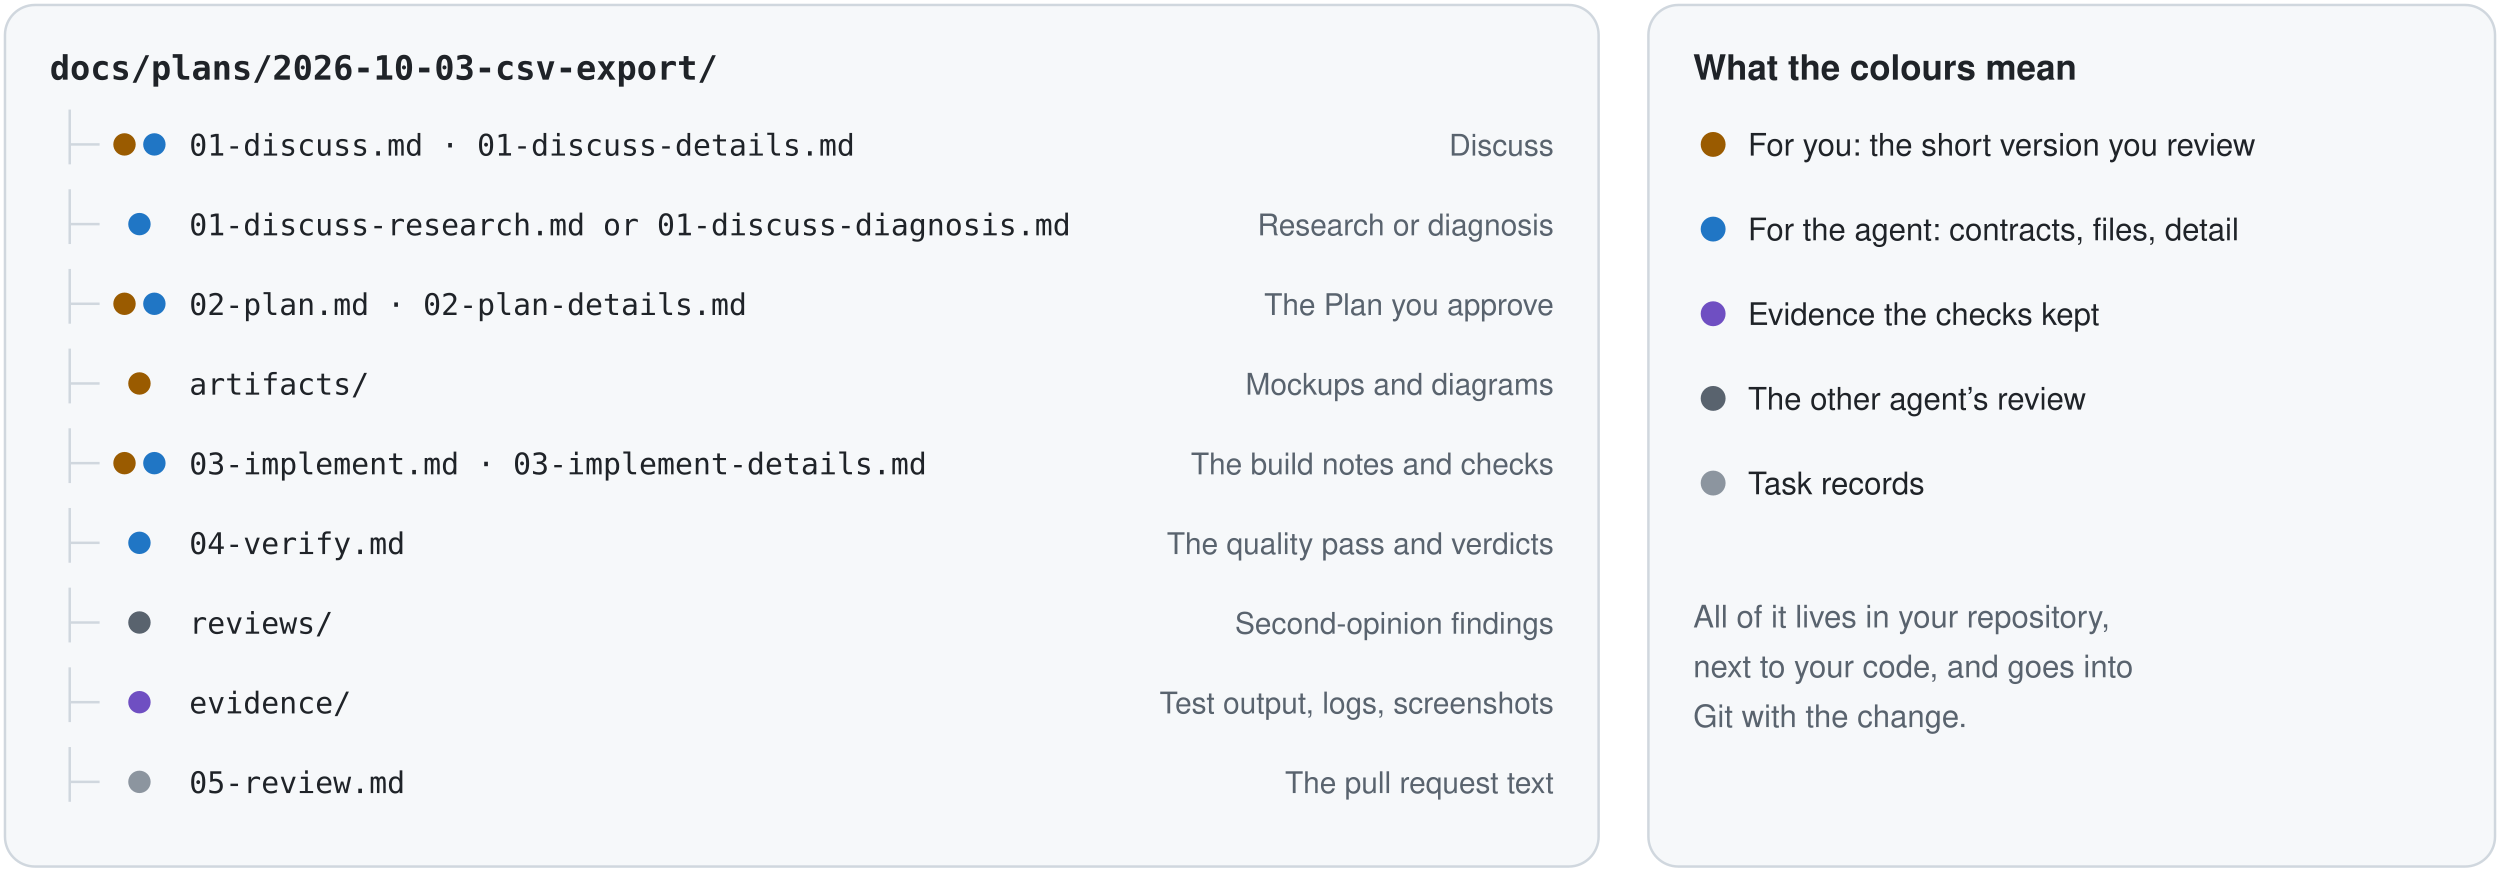
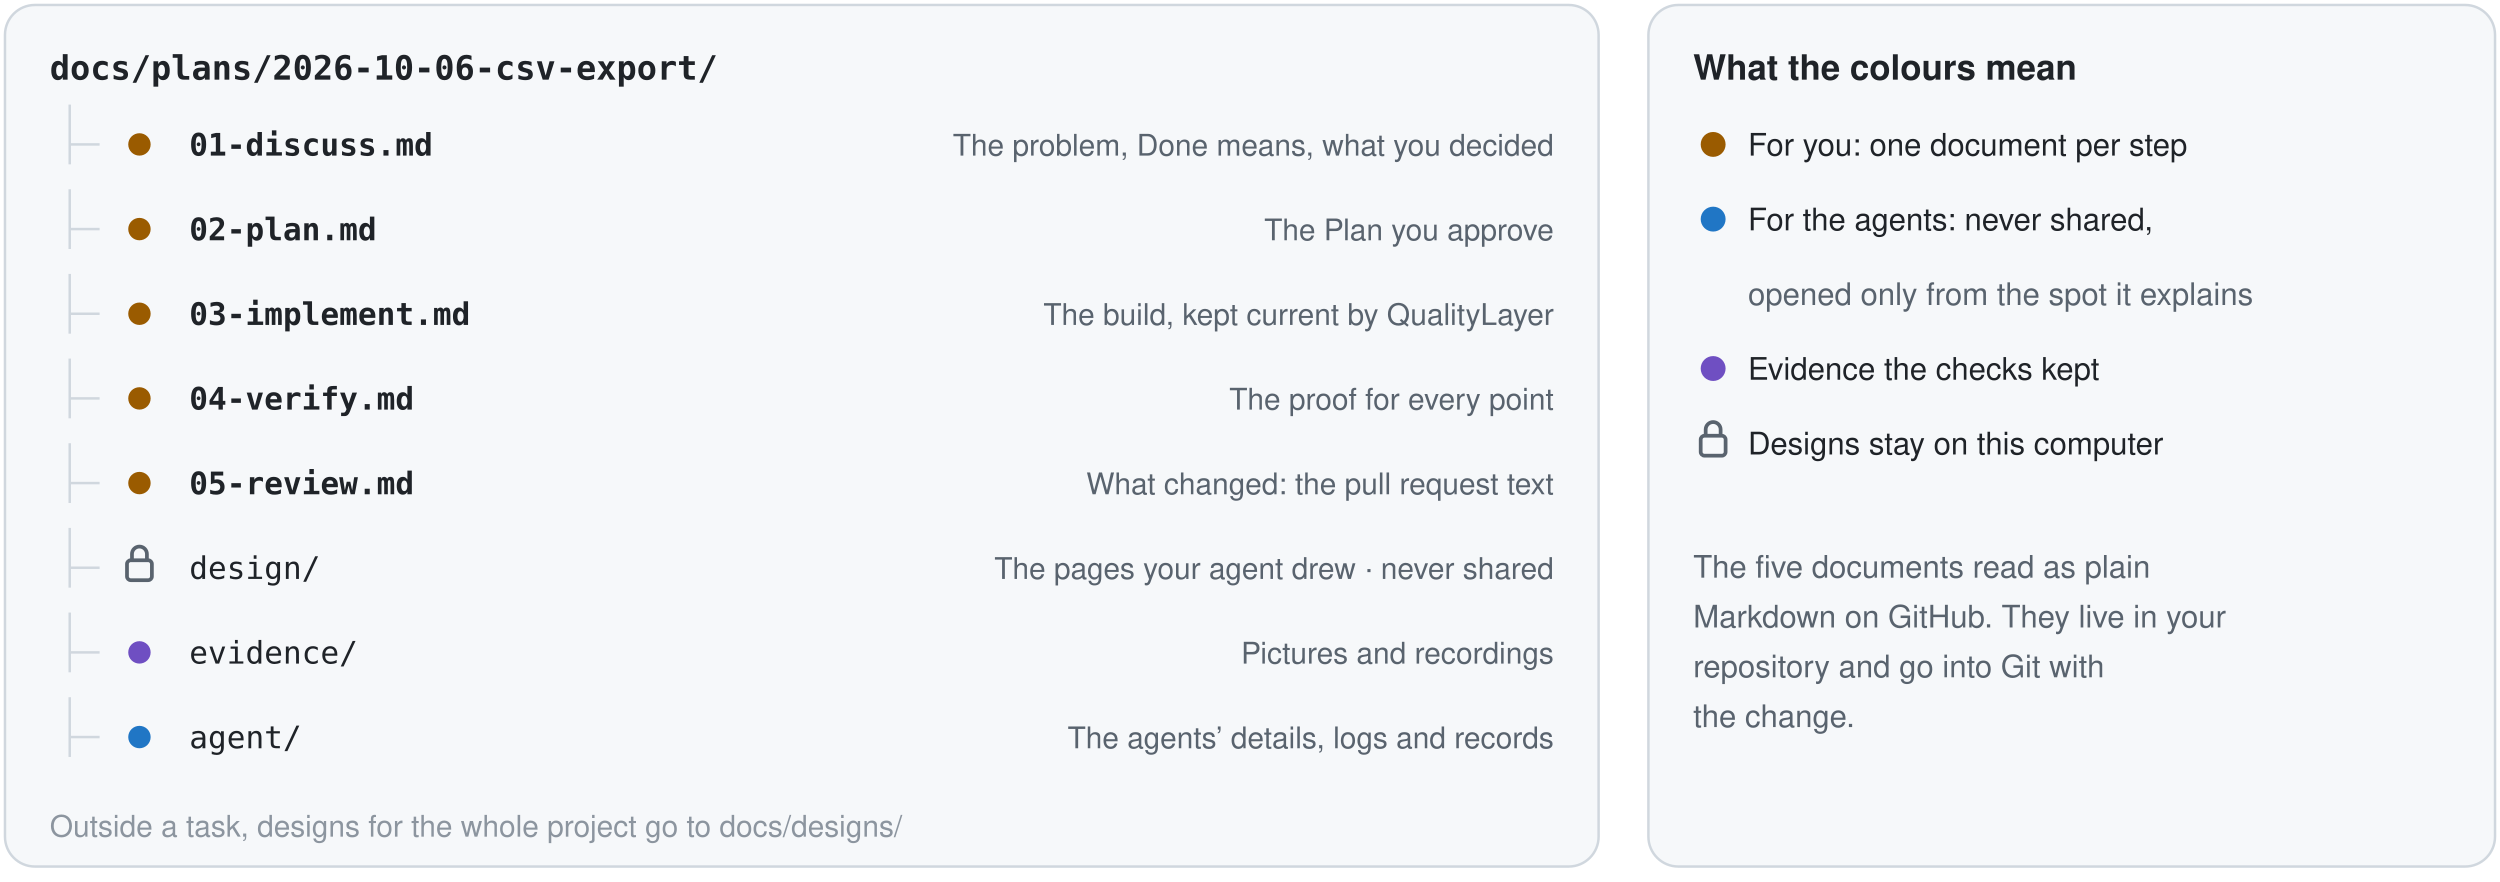
- <svg xmlns="http://www.w3.org/2000/svg" width="1004" height="354" viewBox="-2 -2 1004 354" role="img" aria-label="A task folder in docs/plans: one file per step, from 01-discuss to 05-review, with the agent’s details beside Discuss, Plan and Implement, research or diagnosis, mockups, reviews and evidence">
+ <svg xmlns="http://www.w3.org/2000/svg" width="1004" height="354" viewBox="-2 -2 1004 354" role="img" aria-label="A task folder in docs/plans: one document per step for you, from 01-discuss to 05-review; design/ with the pages your agent drew, never shared; evidence/ with pictures and recordings; and agent/ with the agents’ details, logs and records">
  <rect x="0" y="0" width="640" height="346" rx="12" fill="#f6f8fa" stroke="#d0d7de" stroke-width="1" />
-   <text x="18" y="30" font-family="ui-monospace, SFMono-Regular, Menlo, Consolas, monospace" font-size="13.5" font-weight="700" fill="#1f2328" text-anchor="start">docs/plans/2026-10-03-csv-export/</text>
-   <line x1="26" y1="42" x2="26" y2="64" stroke="#d0d7de" />
+   <text x="18" y="30" font-family="ui-monospace, SFMono-Regular, Menlo, Consolas, monospace" font-size="13.5" font-weight="700" fill="#1f2328" text-anchor="start">docs/plans/2026-10-06-csv-export/</text>
+   <line x1="26" y1="40" x2="26" y2="64" stroke="#d0d7de" />
  <line x1="26" y1="56" x2="38" y2="56" stroke="#d0d7de" />
-   <circle cx="48" cy="56" r="4.5" fill="#9a5b00" />
-   <circle cx="60" cy="56" r="4.5" fill="#2076c5" />
-   <text x="74" y="60.5" font-family="ui-monospace, SFMono-Regular, Menlo, Consolas, monospace" font-size="12" font-weight="500" fill="#1f2328" text-anchor="start">01-discuss.md · 01-discuss-details.md</text>
-   <text x="622" y="60.5" font-family="-apple-system, BlinkMacSystemFont, 'Segoe UI', 'Helvetica Neue', Helvetica, Arial, sans-serif" font-size="12" font-weight="400" fill="#59636e" text-anchor="end">Discuss</text>
-   <line x1="26" y1="74" x2="26" y2="96" stroke="#d0d7de" />
-   <line x1="26" y1="88" x2="38" y2="88" stroke="#d0d7de" />
-   <circle cx="54" cy="88" r="4.5" fill="#2076c5" />
-   <text x="74" y="92.5" font-family="ui-monospace, SFMono-Regular, Menlo, Consolas, monospace" font-size="12" font-weight="500" fill="#1f2328" text-anchor="start">01-discuss-research.md or 01-discuss-diagnosis.md</text>
-   <text x="622" y="92.5" font-family="-apple-system, BlinkMacSystemFont, 'Segoe UI', 'Helvetica Neue', Helvetica, Arial, sans-serif" font-size="12" font-weight="400" fill="#59636e" text-anchor="end">Research or diagnosis</text>
-   <line x1="26" y1="106" x2="26" y2="128" stroke="#d0d7de" />
-   <line x1="26" y1="120" x2="38" y2="120" stroke="#d0d7de" />
-   <circle cx="48" cy="120" r="4.5" fill="#9a5b00" />
-   <circle cx="60" cy="120" r="4.5" fill="#2076c5" />
-   <text x="74" y="124.5" font-family="ui-monospace, SFMono-Regular, Menlo, Consolas, monospace" font-size="12" font-weight="500" fill="#1f2328" text-anchor="start">02-plan.md · 02-plan-details.md</text>
-   <text x="622" y="124.5" font-family="-apple-system, BlinkMacSystemFont, 'Segoe UI', 'Helvetica Neue', Helvetica, Arial, sans-serif" font-size="12" font-weight="400" fill="#59636e" text-anchor="end">The Plan you approve</text>
-   <line x1="26" y1="138" x2="26" y2="160" stroke="#d0d7de" />
-   <line x1="26" y1="152" x2="38" y2="152" stroke="#d0d7de" />
-   <circle cx="54" cy="152" r="4.5" fill="#9a5b00" />
-   <text x="74" y="156.5" font-family="ui-monospace, SFMono-Regular, Menlo, Consolas, monospace" font-size="12" font-weight="500" fill="#1f2328" text-anchor="start">artifacts/</text>
-   <text x="622" y="156.5" font-family="-apple-system, BlinkMacSystemFont, 'Segoe UI', 'Helvetica Neue', Helvetica, Arial, sans-serif" font-size="12" font-weight="400" fill="#59636e" text-anchor="end">Mockups and diagrams</text>
-   <line x1="26" y1="170" x2="26" y2="192" stroke="#d0d7de" />
-   <line x1="26" y1="184" x2="38" y2="184" stroke="#d0d7de" />
-   <circle cx="48" cy="184" r="4.5" fill="#9a5b00" />
-   <circle cx="60" cy="184" r="4.5" fill="#2076c5" />
-   <text x="74" y="188.5" font-family="ui-monospace, SFMono-Regular, Menlo, Consolas, monospace" font-size="12" font-weight="500" fill="#1f2328" text-anchor="start">03-implement.md · 03-implement-details.md</text>
-   <text x="622" y="188.5" font-family="-apple-system, BlinkMacSystemFont, 'Segoe UI', 'Helvetica Neue', Helvetica, Arial, sans-serif" font-size="12" font-weight="400" fill="#59636e" text-anchor="end">The build notes and checks</text>
-   <line x1="26" y1="202" x2="26" y2="224" stroke="#d0d7de" />
-   <line x1="26" y1="216" x2="38" y2="216" stroke="#d0d7de" />
-   <circle cx="54" cy="216" r="4.5" fill="#2076c5" />
-   <text x="74" y="220.5" font-family="ui-monospace, SFMono-Regular, Menlo, Consolas, monospace" font-size="12" font-weight="500" fill="#1f2328" text-anchor="start">04-verify.md</text>
-   <text x="622" y="220.5" font-family="-apple-system, BlinkMacSystemFont, 'Segoe UI', 'Helvetica Neue', Helvetica, Arial, sans-serif" font-size="12" font-weight="400" fill="#59636e" text-anchor="end">The quality pass and verdicts</text>
-   <line x1="26" y1="234" x2="26" y2="256" stroke="#d0d7de" />
-   <line x1="26" y1="248" x2="38" y2="248" stroke="#d0d7de" />
-   <circle cx="54" cy="248" r="4.5" fill="#59636e" />
-   <text x="74" y="252.5" font-family="ui-monospace, SFMono-Regular, Menlo, Consolas, monospace" font-size="12" font-weight="500" fill="#1f2328" text-anchor="start">reviews/</text>
-   <text x="622" y="252.5" font-family="-apple-system, BlinkMacSystemFont, 'Segoe UI', 'Helvetica Neue', Helvetica, Arial, sans-serif" font-size="12" font-weight="400" fill="#59636e" text-anchor="end">Second-opinion findings</text>
-   <line x1="26" y1="266" x2="26" y2="288" stroke="#d0d7de" />
-   <line x1="26" y1="280" x2="38" y2="280" stroke="#d0d7de" />
-   <circle cx="54" cy="280" r="4.5" fill="#6f4fc2" />
-   <text x="74" y="284.5" font-family="ui-monospace, SFMono-Regular, Menlo, Consolas, monospace" font-size="12" font-weight="500" fill="#1f2328" text-anchor="start">evidence/</text>
-   <text x="622" y="284.5" font-family="-apple-system, BlinkMacSystemFont, 'Segoe UI', 'Helvetica Neue', Helvetica, Arial, sans-serif" font-size="12" font-weight="400" fill="#59636e" text-anchor="end">Test output, logs, screenshots</text>
-   <line x1="26" y1="298" x2="26" y2="320" stroke="#d0d7de" />
-   <line x1="26" y1="312" x2="38" y2="312" stroke="#d0d7de" />
-   <circle cx="54" cy="312" r="4.5" fill="#8c959f" />
-   <text x="74" y="316.5" font-family="ui-monospace, SFMono-Regular, Menlo, Consolas, monospace" font-size="12" font-weight="500" fill="#1f2328" text-anchor="start">05-review.md</text>
-   <text x="622" y="316.5" font-family="-apple-system, BlinkMacSystemFont, 'Segoe UI', 'Helvetica Neue', Helvetica, Arial, sans-serif" font-size="12" font-weight="400" fill="#59636e" text-anchor="end">The pull request text</text>
+   <circle cx="54" cy="56" r="4.5" fill="#9a5b00" />
+   <text x="74" y="60.5" font-family="ui-monospace, SFMono-Regular, Menlo, Consolas, monospace" font-size="12.5" font-weight="600" fill="#1f2328" text-anchor="start">01-discuss.md</text>
+   <text x="622" y="60.5" font-family="-apple-system, BlinkMacSystemFont, 'Segoe UI', 'Helvetica Neue', Helvetica, Arial, sans-serif" font-size="12" font-weight="400" fill="#59636e" text-anchor="end">The problem, Done means, what you decided</text>
+   <line x1="26" y1="74" x2="26" y2="98" stroke="#d0d7de" />
+   <line x1="26" y1="90" x2="38" y2="90" stroke="#d0d7de" />
+   <circle cx="54" cy="90" r="4.5" fill="#9a5b00" />
+   <text x="74" y="94.5" font-family="ui-monospace, SFMono-Regular, Menlo, Consolas, monospace" font-size="12.5" font-weight="600" fill="#1f2328" text-anchor="start">02-plan.md</text>
+   <text x="622" y="94.5" font-family="-apple-system, BlinkMacSystemFont, 'Segoe UI', 'Helvetica Neue', Helvetica, Arial, sans-serif" font-size="12" font-weight="400" fill="#59636e" text-anchor="end">The Plan you approve</text>
+   <line x1="26" y1="108" x2="26" y2="132" stroke="#d0d7de" />
+   <line x1="26" y1="124" x2="38" y2="124" stroke="#d0d7de" />
+   <circle cx="54" cy="124" r="4.5" fill="#9a5b00" />
+   <text x="74" y="128.5" font-family="ui-monospace, SFMono-Regular, Menlo, Consolas, monospace" font-size="12.5" font-weight="600" fill="#1f2328" text-anchor="start">03-implement.md</text>
+   <text x="622" y="128.5" font-family="-apple-system, BlinkMacSystemFont, 'Segoe UI', 'Helvetica Neue', Helvetica, Arial, sans-serif" font-size="12" font-weight="400" fill="#59636e" text-anchor="end">The build, kept current by QualityLayer</text>
+   <line x1="26" y1="142" x2="26" y2="166" stroke="#d0d7de" />
+   <line x1="26" y1="158" x2="38" y2="158" stroke="#d0d7de" />
+   <circle cx="54" cy="158" r="4.5" fill="#9a5b00" />
+   <text x="74" y="162.5" font-family="ui-monospace, SFMono-Regular, Menlo, Consolas, monospace" font-size="12.5" font-weight="600" fill="#1f2328" text-anchor="start">04-verify.md</text>
+   <text x="622" y="162.5" font-family="-apple-system, BlinkMacSystemFont, 'Segoe UI', 'Helvetica Neue', Helvetica, Arial, sans-serif" font-size="12" font-weight="400" fill="#59636e" text-anchor="end">The proof for every point</text>
+   <line x1="26" y1="176" x2="26" y2="200" stroke="#d0d7de" />
+   <line x1="26" y1="192" x2="38" y2="192" stroke="#d0d7de" />
+   <circle cx="54" cy="192" r="4.5" fill="#9a5b00" />
+   <text x="74" y="196.5" font-family="ui-monospace, SFMono-Regular, Menlo, Consolas, monospace" font-size="12.5" font-weight="600" fill="#1f2328" text-anchor="start">05-review.md</text>
+   <text x="622" y="196.5" font-family="-apple-system, BlinkMacSystemFont, 'Segoe UI', 'Helvetica Neue', Helvetica, Arial, sans-serif" font-size="12" font-weight="400" fill="#59636e" text-anchor="end">What changed: the pull request text</text>
+   <line x1="26" y1="210" x2="26" y2="234" stroke="#d0d7de" />
+   <line x1="26" y1="226" x2="38" y2="226" stroke="#d0d7de" />
+   <rect x="49" y="223" width="10" height="8" rx="1.5" fill="none" stroke="#59636e" stroke-width="1.5" />
+   <path d="M51 223 v-2.5 a3 3 0 0 1 6 0 v2.5" fill="none" stroke="#59636e" stroke-width="1.5" />
+   <text x="74" y="230.5" font-family="ui-monospace, SFMono-Regular, Menlo, Consolas, monospace" font-size="12.5" font-weight="500" fill="#1f2328" text-anchor="start">design/</text>
+   <text x="622" y="230.5" font-family="-apple-system, BlinkMacSystemFont, 'Segoe UI', 'Helvetica Neue', Helvetica, Arial, sans-serif" font-size="12" font-weight="400" fill="#59636e" text-anchor="end">The pages your agent drew · never shared</text>
+   <line x1="26" y1="244" x2="26" y2="268" stroke="#d0d7de" />
+   <line x1="26" y1="260" x2="38" y2="260" stroke="#d0d7de" />
+   <circle cx="54" cy="260" r="4.5" fill="#6f4fc2" />
+   <text x="74" y="264.5" font-family="ui-monospace, SFMono-Regular, Menlo, Consolas, monospace" font-size="12.5" font-weight="500" fill="#1f2328" text-anchor="start">evidence/</text>
+   <text x="622" y="264.5" font-family="-apple-system, BlinkMacSystemFont, 'Segoe UI', 'Helvetica Neue', Helvetica, Arial, sans-serif" font-size="12" font-weight="400" fill="#59636e" text-anchor="end">Pictures and recordings</text>
+   <line x1="26" y1="278" x2="26" y2="302" stroke="#d0d7de" />
+   <line x1="26" y1="294" x2="38" y2="294" stroke="#d0d7de" />
+   <circle cx="54" cy="294" r="4.5" fill="#2076c5" />
+   <text x="74" y="298.5" font-family="ui-monospace, SFMono-Regular, Menlo, Consolas, monospace" font-size="12.5" font-weight="500" fill="#1f2328" text-anchor="start">agent/</text>
+   <text x="622" y="298.5" font-family="-apple-system, BlinkMacSystemFont, 'Segoe UI', 'Helvetica Neue', Helvetica, Arial, sans-serif" font-size="12" font-weight="400" fill="#59636e" text-anchor="end">The agents’ details, logs and records</text>
+   <text x="18" y="334" font-family="-apple-system, BlinkMacSystemFont, 'Segoe UI', 'Helvetica Neue', Helvetica, Arial, sans-serif" font-size="12" font-weight="500" fill="#8c959f" text-anchor="start">Outside a task, designs for the whole project go to docs/designs/</text>
  <rect x="660" y="0" width="340" height="346" rx="12" fill="#f6f8fa" stroke="#d0d7de" stroke-width="1" />
  <text x="678" y="30" font-family="-apple-system, BlinkMacSystemFont, 'Segoe UI', 'Helvetica Neue', Helvetica, Arial, sans-serif" font-size="14" font-weight="650" fill="#1f2328" text-anchor="start">What the colours mean</text>
  <circle cx="686" cy="56" r="5" fill="#9a5b00" />
-   <text x="700" y="60.5" font-family="-apple-system, BlinkMacSystemFont, 'Segoe UI', 'Helvetica Neue', Helvetica, Arial, sans-serif" font-size="12.5" font-weight="500" fill="#1f2328" text-anchor="start">For you: the short version you review</text>
-   <circle cx="686" cy="90" r="5" fill="#2076c5" />
-   <text x="700" y="94.5" font-family="-apple-system, BlinkMacSystemFont, 'Segoe UI', 'Helvetica Neue', Helvetica, Arial, sans-serif" font-size="12.5" font-weight="500" fill="#1f2328" text-anchor="start">For the agent: contracts, files, detail</text>
-   <circle cx="686" cy="124" r="5" fill="#6f4fc2" />
-   <text x="700" y="128.5" font-family="-apple-system, BlinkMacSystemFont, 'Segoe UI', 'Helvetica Neue', Helvetica, Arial, sans-serif" font-size="12.5" font-weight="500" fill="#1f2328" text-anchor="start">Evidence the checks kept</text>
-   <circle cx="686" cy="158" r="5" fill="#59636e" />
-   <text x="700" y="162.5" font-family="-apple-system, BlinkMacSystemFont, 'Segoe UI', 'Helvetica Neue', Helvetica, Arial, sans-serif" font-size="12.5" font-weight="500" fill="#1f2328" text-anchor="start">The other agent’s review</text>
-   <circle cx="686" cy="192" r="5" fill="#8c959f" />
-   <text x="700" y="196.5" font-family="-apple-system, BlinkMacSystemFont, 'Segoe UI', 'Helvetica Neue', Helvetica, Arial, sans-serif" font-size="12.5" font-weight="500" fill="#1f2328" text-anchor="start">Task records</text>
-   <text x="678" y="250" font-family="-apple-system, BlinkMacSystemFont, 'Segoe UI', 'Helvetica Neue', Helvetica, Arial, sans-serif" font-size="12.5" font-weight="400" fill="#59636e" text-anchor="start">All of it lives in your repository,</text>
-   <text x="678" y="270" font-family="-apple-system, BlinkMacSystemFont, 'Segoe UI', 'Helvetica Neue', Helvetica, Arial, sans-serif" font-size="12.5" font-weight="400" fill="#59636e" text-anchor="start">next to your code, and goes into</text>
-   <text x="678" y="290" font-family="-apple-system, BlinkMacSystemFont, 'Segoe UI', 'Helvetica Neue', Helvetica, Arial, sans-serif" font-size="12.5" font-weight="400" fill="#59636e" text-anchor="start">Git with the change.</text>
+   <text x="700" y="60.5" font-family="-apple-system, BlinkMacSystemFont, 'Segoe UI', 'Helvetica Neue', Helvetica, Arial, sans-serif" font-size="12.5" font-weight="500" fill="#1f2328" text-anchor="start">For you: one document per step</text>
+   <circle cx="686" cy="86" r="5" fill="#2076c5" />
+   <text x="700" y="90.5" font-family="-apple-system, BlinkMacSystemFont, 'Segoe UI', 'Helvetica Neue', Helvetica, Arial, sans-serif" font-size="12.5" font-weight="500" fill="#1f2328" text-anchor="start">For the agents: never shared,</text>
+   <text x="700" y="120.5" font-family="-apple-system, BlinkMacSystemFont, 'Segoe UI', 'Helvetica Neue', Helvetica, Arial, sans-serif" font-size="12.5" font-weight="500" fill="#59636e" text-anchor="start">opened only from the spot it explains</text>
+   <circle cx="686" cy="146" r="5" fill="#6f4fc2" />
+   <text x="700" y="150.5" font-family="-apple-system, BlinkMacSystemFont, 'Segoe UI', 'Helvetica Neue', Helvetica, Arial, sans-serif" font-size="12.5" font-weight="500" fill="#1f2328" text-anchor="start">Evidence the checks kept</text>
+   <rect x="681" y="173" width="10" height="8" rx="1.5" fill="none" stroke="#59636e" stroke-width="1.5" />
+   <path d="M683 173 v-2.5 a3 3 0 0 1 6 0 v2.5" fill="none" stroke="#59636e" stroke-width="1.5" />
+   <text x="700" y="180.5" font-family="-apple-system, BlinkMacSystemFont, 'Segoe UI', 'Helvetica Neue', Helvetica, Arial, sans-serif" font-size="12.5" font-weight="500" fill="#1f2328" text-anchor="start">Designs stay on this computer</text>
+   <text x="678" y="230" font-family="-apple-system, BlinkMacSystemFont, 'Segoe UI', 'Helvetica Neue', Helvetica, Arial, sans-serif" font-size="12.5" font-weight="400" fill="#59636e" text-anchor="start">The five documents read as plain</text>
+   <text x="678" y="250" font-family="-apple-system, BlinkMacSystemFont, 'Segoe UI', 'Helvetica Neue', Helvetica, Arial, sans-serif" font-size="12.5" font-weight="400" fill="#59636e" text-anchor="start">Markdown on GitHub. They live in your</text>
+   <text x="678" y="270" font-family="-apple-system, BlinkMacSystemFont, 'Segoe UI', 'Helvetica Neue', Helvetica, Arial, sans-serif" font-size="12.5" font-weight="400" fill="#59636e" text-anchor="start">repository and go into Git with</text>
+   <text x="678" y="290" font-family="-apple-system, BlinkMacSystemFont, 'Segoe UI', 'Helvetica Neue', Helvetica, Arial, sans-serif" font-size="12.5" font-weight="400" fill="#59636e" text-anchor="start">the change.</text>
</svg>
